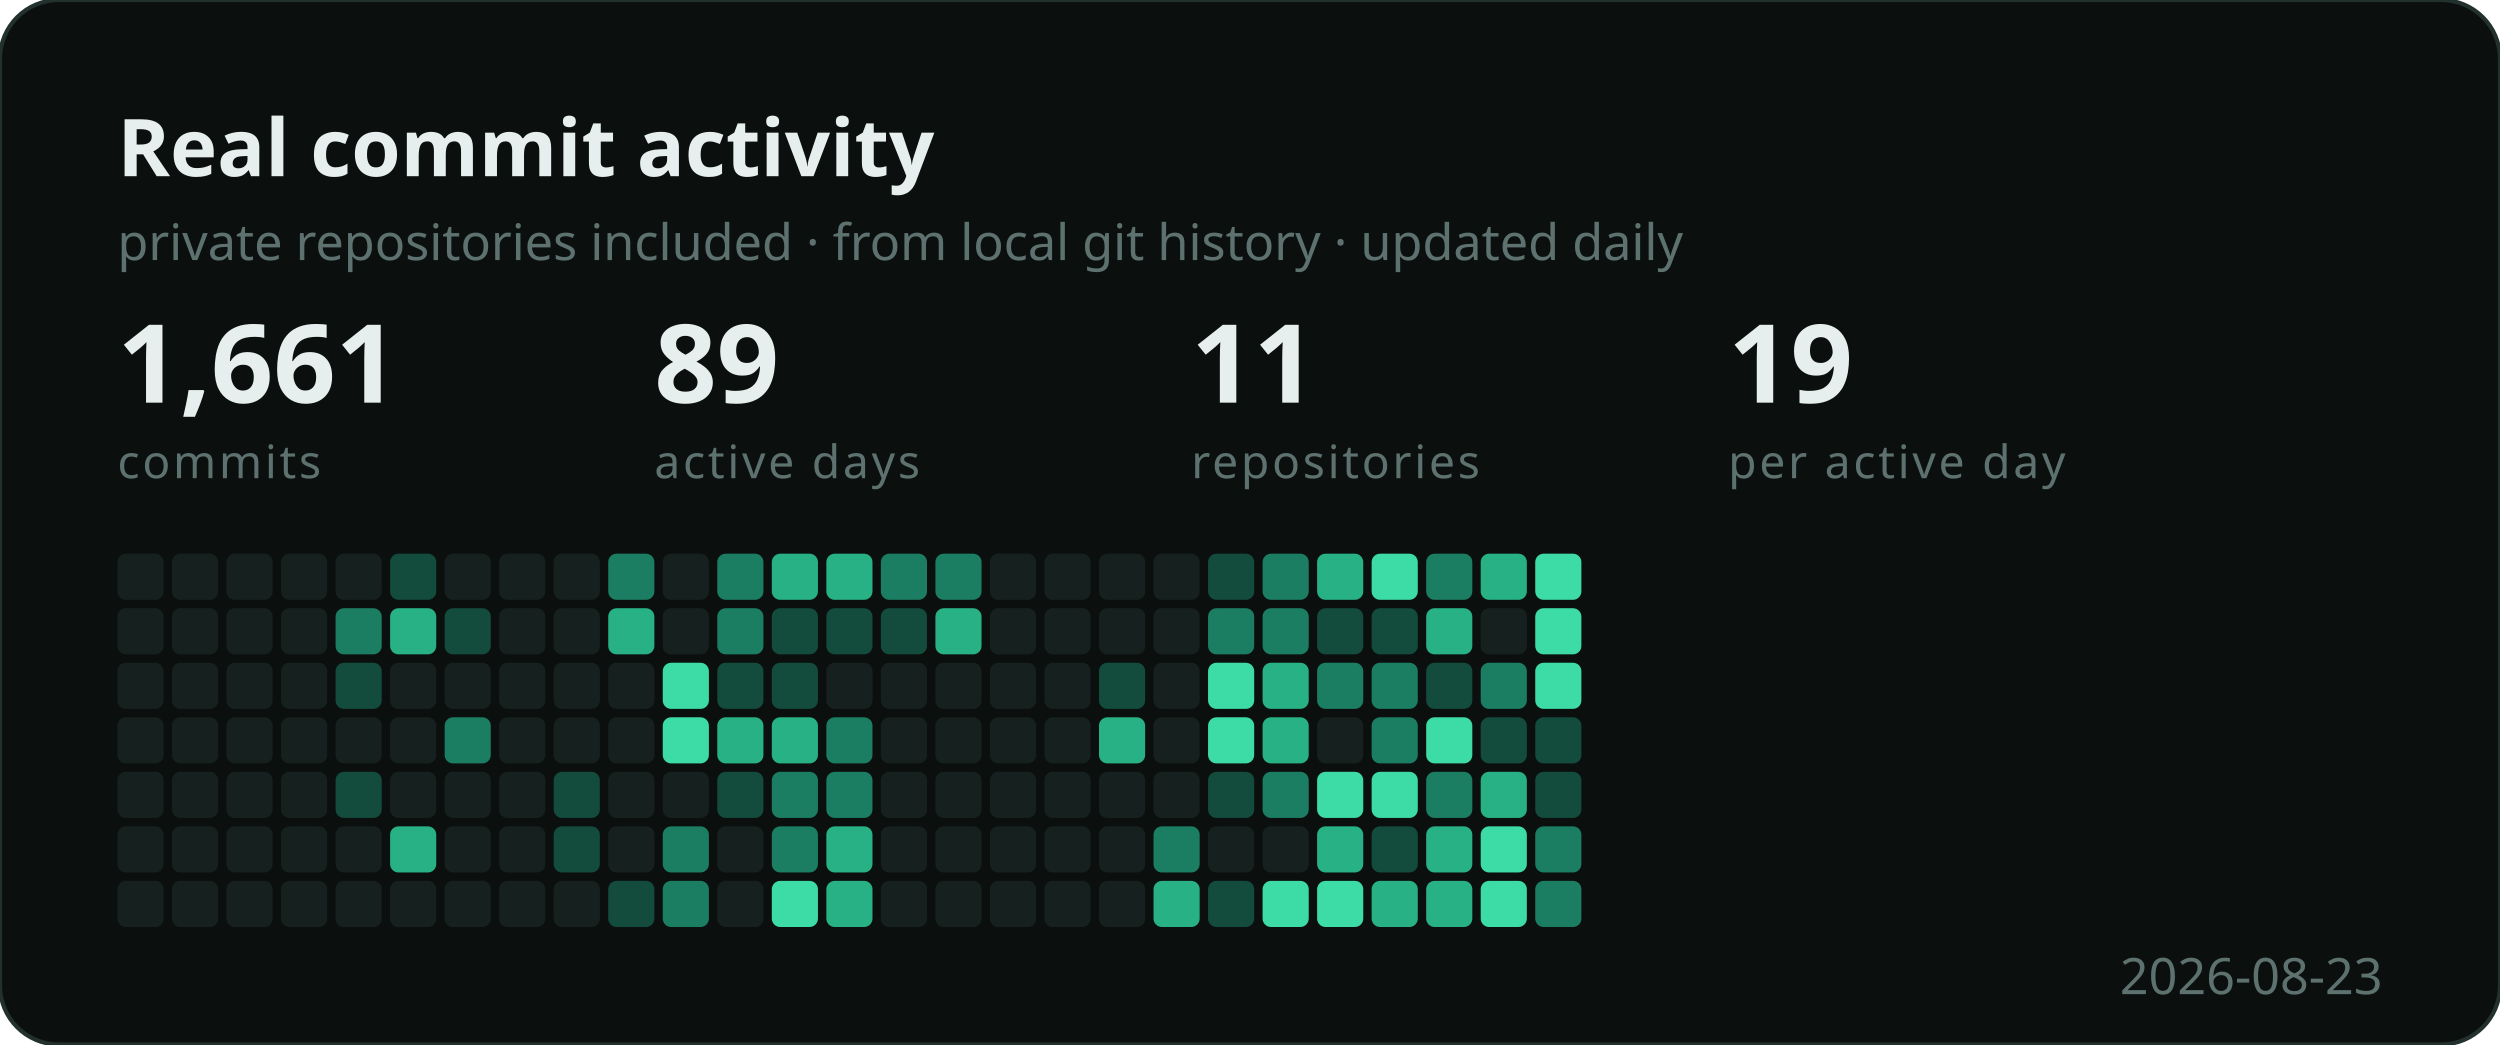
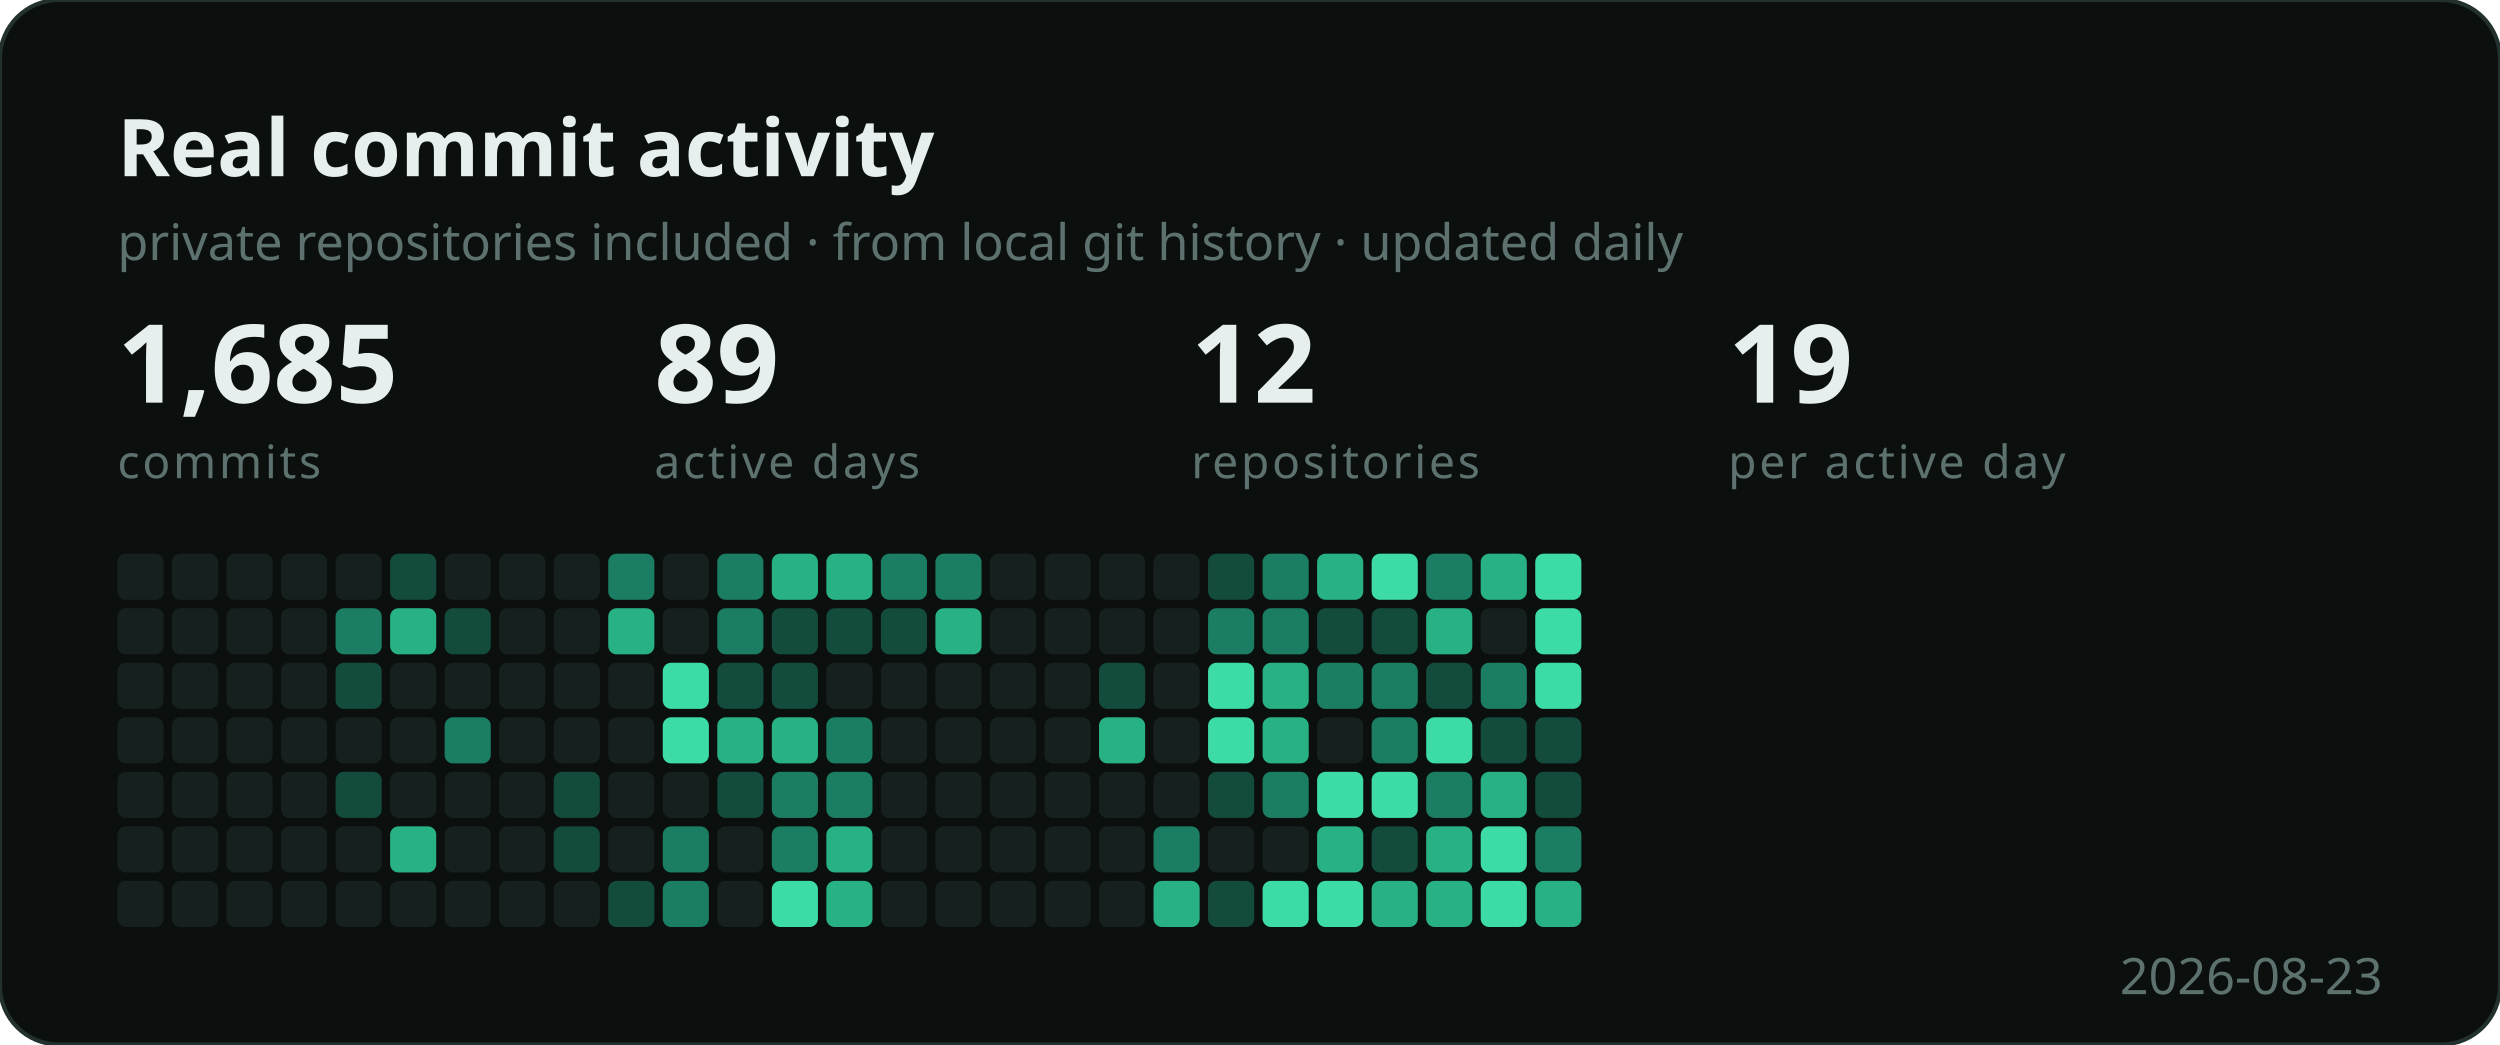
<svg xmlns="http://www.w3.org/2000/svg" width="596" height="249" viewBox="0 0 596 249" role="img" aria-label="Geliştirici aktivitesi">
  <style>
    .b { font: 700 19px "Segoe UI", Ubuntu, sans-serif; fill: #e6efed; }
    .s { font: 400 12px "Segoe UI", Ubuntu, sans-serif; fill: #5d716e; }
    .n { font: 700 26px "Segoe UI", Ubuntu, sans-serif; fill: #e6efed; }
    .e { font: 400 11px "Segoe UI", Ubuntu, sans-serif; fill: #5d716e;
          letter-spacing: .06em; text-transform: uppercase; }
  </style>
  <rect width="596" height="249" rx="14" fill="#0b0f0e" stroke="#22302e" />
  <text x="28" y="42" class="b">Real commit activity</text>
  <text x="28" y="62" class="s">private repositories included · from local git history · updated daily</text>
-   <text x="28" y="96" class="n">1,661</text>
+   <text x="28" y="96" class="n">1,685</text>
  <text x="28" y="114" class="e">commits</text>
  <text x="156" y="96" class="n">89</text>
  <text x="156" y="114" class="e">active days</text>
-   <text x="284" y="96" class="n">11</text>
+   <text x="284" y="96" class="n">12</text>
  <text x="284" y="114" class="e">repositories</text>
  <text x="412" y="96" class="n">19</text>
  <text x="412" y="114" class="e">per active day</text>
  <g transform="translate(28,132)">
    <rect x="0" y="0" width="11" height="11" rx="2" fill="#16211f" />
    <rect x="0" y="13" width="11" height="11" rx="2" fill="#16211f" />
    <rect x="0" y="26" width="11" height="11" rx="2" fill="#16211f" />
    <rect x="0" y="39" width="11" height="11" rx="2" fill="#16211f" />
    <rect x="0" y="52" width="11" height="11" rx="2" fill="#16211f" />
    <rect x="0" y="65" width="11" height="11" rx="2" fill="#16211f" />
    <rect x="0" y="78" width="11" height="11" rx="2" fill="#16211f" />
    <rect x="13" y="0" width="11" height="11" rx="2" fill="#16211f" />
    <rect x="13" y="13" width="11" height="11" rx="2" fill="#16211f" />
    <rect x="13" y="26" width="11" height="11" rx="2" fill="#16211f" />
    <rect x="13" y="39" width="11" height="11" rx="2" fill="#16211f" />
    <rect x="13" y="52" width="11" height="11" rx="2" fill="#16211f" />
    <rect x="13" y="65" width="11" height="11" rx="2" fill="#16211f" />
    <rect x="13" y="78" width="11" height="11" rx="2" fill="#16211f" />
    <rect x="26" y="0" width="11" height="11" rx="2" fill="#16211f" />
    <rect x="26" y="13" width="11" height="11" rx="2" fill="#16211f" />
    <rect x="26" y="26" width="11" height="11" rx="2" fill="#16211f" />
    <rect x="26" y="39" width="11" height="11" rx="2" fill="#16211f" />
    <rect x="26" y="52" width="11" height="11" rx="2" fill="#16211f" />
    <rect x="26" y="65" width="11" height="11" rx="2" fill="#16211f" />
    <rect x="26" y="78" width="11" height="11" rx="2" fill="#16211f" />
    <rect x="39" y="0" width="11" height="11" rx="2" fill="#16211f" />
    <rect x="39" y="13" width="11" height="11" rx="2" fill="#16211f" />
    <rect x="39" y="26" width="11" height="11" rx="2" fill="#16211f" />
    <rect x="39" y="39" width="11" height="11" rx="2" fill="#16211f" />
    <rect x="39" y="52" width="11" height="11" rx="2" fill="#16211f" />
    <rect x="39" y="65" width="11" height="11" rx="2" fill="#16211f" />
    <rect x="39" y="78" width="11" height="11" rx="2" fill="#16211f" />
    <rect x="52" y="0" width="11" height="11" rx="2" fill="#16211f" />
    <rect x="52" y="13" width="11" height="11" rx="2" fill="#1b7d61" />
    <rect x="52" y="26" width="11" height="11" rx="2" fill="#134b3c" />
    <rect x="52" y="39" width="11" height="11" rx="2" fill="#16211f" />
    <rect x="52" y="52" width="11" height="11" rx="2" fill="#134b3c" />
    <rect x="52" y="65" width="11" height="11" rx="2" fill="#16211f" />
    <rect x="52" y="78" width="11" height="11" rx="2" fill="#16211f" />
    <rect x="65" y="0" width="11" height="11" rx="2" fill="#134b3c" />
    <rect x="65" y="13" width="11" height="11" rx="2" fill="#28b184" />
    <rect x="65" y="26" width="11" height="11" rx="2" fill="#16211f" />
    <rect x="65" y="39" width="11" height="11" rx="2" fill="#16211f" />
    <rect x="65" y="52" width="11" height="11" rx="2" fill="#16211f" />
    <rect x="65" y="65" width="11" height="11" rx="2" fill="#28b184" />
    <rect x="65" y="78" width="11" height="11" rx="2" fill="#16211f" />
    <rect x="78" y="0" width="11" height="11" rx="2" fill="#16211f" />
    <rect x="78" y="13" width="11" height="11" rx="2" fill="#134b3c" />
    <rect x="78" y="26" width="11" height="11" rx="2" fill="#16211f" />
    <rect x="78" y="39" width="11" height="11" rx="2" fill="#1b7d61" />
    <rect x="78" y="52" width="11" height="11" rx="2" fill="#16211f" />
    <rect x="78" y="65" width="11" height="11" rx="2" fill="#16211f" />
    <rect x="78" y="78" width="11" height="11" rx="2" fill="#16211f" />
    <rect x="91" y="0" width="11" height="11" rx="2" fill="#16211f" />
    <rect x="91" y="13" width="11" height="11" rx="2" fill="#16211f" />
    <rect x="91" y="26" width="11" height="11" rx="2" fill="#16211f" />
    <rect x="91" y="39" width="11" height="11" rx="2" fill="#16211f" />
    <rect x="91" y="52" width="11" height="11" rx="2" fill="#16211f" />
    <rect x="91" y="65" width="11" height="11" rx="2" fill="#16211f" />
    <rect x="91" y="78" width="11" height="11" rx="2" fill="#16211f" />
    <rect x="104" y="0" width="11" height="11" rx="2" fill="#16211f" />
    <rect x="104" y="13" width="11" height="11" rx="2" fill="#16211f" />
    <rect x="104" y="26" width="11" height="11" rx="2" fill="#16211f" />
    <rect x="104" y="39" width="11" height="11" rx="2" fill="#16211f" />
    <rect x="104" y="52" width="11" height="11" rx="2" fill="#134b3c" />
    <rect x="104" y="65" width="11" height="11" rx="2" fill="#134b3c" />
    <rect x="104" y="78" width="11" height="11" rx="2" fill="#16211f" />
    <rect x="117" y="0" width="11" height="11" rx="2" fill="#1b7d61" />
    <rect x="117" y="13" width="11" height="11" rx="2" fill="#28b184" />
    <rect x="117" y="26" width="11" height="11" rx="2" fill="#16211f" />
    <rect x="117" y="39" width="11" height="11" rx="2" fill="#16211f" />
    <rect x="117" y="52" width="11" height="11" rx="2" fill="#16211f" />
    <rect x="117" y="65" width="11" height="11" rx="2" fill="#16211f" />
    <rect x="117" y="78" width="11" height="11" rx="2" fill="#134b3c" />
    <rect x="130" y="0" width="11" height="11" rx="2" fill="#16211f" />
    <rect x="130" y="13" width="11" height="11" rx="2" fill="#16211f" />
    <rect x="130" y="26" width="11" height="11" rx="2" fill="#3ddba6" />
    <rect x="130" y="39" width="11" height="11" rx="2" fill="#3ddba6" />
    <rect x="130" y="52" width="11" height="11" rx="2" fill="#16211f" />
    <rect x="130" y="65" width="11" height="11" rx="2" fill="#1b7d61" />
    <rect x="130" y="78" width="11" height="11" rx="2" fill="#1b7d61" />
    <rect x="143" y="0" width="11" height="11" rx="2" fill="#1b7d61" />
    <rect x="143" y="13" width="11" height="11" rx="2" fill="#1b7d61" />
    <rect x="143" y="26" width="11" height="11" rx="2" fill="#134b3c" />
    <rect x="143" y="39" width="11" height="11" rx="2" fill="#28b184" />
    <rect x="143" y="52" width="11" height="11" rx="2" fill="#134b3c" />
    <rect x="143" y="65" width="11" height="11" rx="2" fill="#16211f" />
    <rect x="143" y="78" width="11" height="11" rx="2" fill="#16211f" />
    <rect x="156" y="0" width="11" height="11" rx="2" fill="#28b184" />
    <rect x="156" y="13" width="11" height="11" rx="2" fill="#134b3c" />
    <rect x="156" y="26" width="11" height="11" rx="2" fill="#134b3c" />
    <rect x="156" y="39" width="11" height="11" rx="2" fill="#28b184" />
    <rect x="156" y="52" width="11" height="11" rx="2" fill="#1b7d61" />
    <rect x="156" y="65" width="11" height="11" rx="2" fill="#1b7d61" />
    <rect x="156" y="78" width="11" height="11" rx="2" fill="#3ddba6" />
    <rect x="169" y="0" width="11" height="11" rx="2" fill="#28b184" />
    <rect x="169" y="13" width="11" height="11" rx="2" fill="#134b3c" />
    <rect x="169" y="26" width="11" height="11" rx="2" fill="#16211f" />
    <rect x="169" y="39" width="11" height="11" rx="2" fill="#1b7d61" />
    <rect x="169" y="52" width="11" height="11" rx="2" fill="#1b7d61" />
    <rect x="169" y="65" width="11" height="11" rx="2" fill="#28b184" />
    <rect x="169" y="78" width="11" height="11" rx="2" fill="#28b184" />
    <rect x="182" y="0" width="11" height="11" rx="2" fill="#1b7d61" />
    <rect x="182" y="13" width="11" height="11" rx="2" fill="#134b3c" />
    <rect x="182" y="26" width="11" height="11" rx="2" fill="#16211f" />
    <rect x="182" y="39" width="11" height="11" rx="2" fill="#16211f" />
    <rect x="182" y="52" width="11" height="11" rx="2" fill="#16211f" />
    <rect x="182" y="65" width="11" height="11" rx="2" fill="#16211f" />
    <rect x="182" y="78" width="11" height="11" rx="2" fill="#16211f" />
    <rect x="195" y="0" width="11" height="11" rx="2" fill="#1b7d61" />
    <rect x="195" y="13" width="11" height="11" rx="2" fill="#28b184" />
    <rect x="195" y="26" width="11" height="11" rx="2" fill="#16211f" />
    <rect x="195" y="39" width="11" height="11" rx="2" fill="#16211f" />
    <rect x="195" y="52" width="11" height="11" rx="2" fill="#16211f" />
    <rect x="195" y="65" width="11" height="11" rx="2" fill="#16211f" />
    <rect x="195" y="78" width="11" height="11" rx="2" fill="#16211f" />
    <rect x="208" y="0" width="11" height="11" rx="2" fill="#16211f" />
    <rect x="208" y="13" width="11" height="11" rx="2" fill="#16211f" />
    <rect x="208" y="26" width="11" height="11" rx="2" fill="#16211f" />
    <rect x="208" y="39" width="11" height="11" rx="2" fill="#16211f" />
    <rect x="208" y="52" width="11" height="11" rx="2" fill="#16211f" />
    <rect x="208" y="65" width="11" height="11" rx="2" fill="#16211f" />
    <rect x="208" y="78" width="11" height="11" rx="2" fill="#16211f" />
    <rect x="221" y="0" width="11" height="11" rx="2" fill="#16211f" />
    <rect x="221" y="13" width="11" height="11" rx="2" fill="#16211f" />
    <rect x="221" y="26" width="11" height="11" rx="2" fill="#16211f" />
    <rect x="221" y="39" width="11" height="11" rx="2" fill="#16211f" />
    <rect x="221" y="52" width="11" height="11" rx="2" fill="#16211f" />
    <rect x="221" y="65" width="11" height="11" rx="2" fill="#16211f" />
    <rect x="221" y="78" width="11" height="11" rx="2" fill="#16211f" />
    <rect x="234" y="0" width="11" height="11" rx="2" fill="#16211f" />
    <rect x="234" y="13" width="11" height="11" rx="2" fill="#16211f" />
    <rect x="234" y="26" width="11" height="11" rx="2" fill="#134b3c" />
    <rect x="234" y="39" width="11" height="11" rx="2" fill="#28b184" />
    <rect x="234" y="52" width="11" height="11" rx="2" fill="#16211f" />
    <rect x="234" y="65" width="11" height="11" rx="2" fill="#16211f" />
    <rect x="234" y="78" width="11" height="11" rx="2" fill="#16211f" />
    <rect x="247" y="0" width="11" height="11" rx="2" fill="#16211f" />
    <rect x="247" y="13" width="11" height="11" rx="2" fill="#16211f" />
    <rect x="247" y="26" width="11" height="11" rx="2" fill="#16211f" />
    <rect x="247" y="39" width="11" height="11" rx="2" fill="#16211f" />
    <rect x="247" y="52" width="11" height="11" rx="2" fill="#16211f" />
    <rect x="247" y="65" width="11" height="11" rx="2" fill="#1b7d61" />
    <rect x="247" y="78" width="11" height="11" rx="2" fill="#28b184" />
    <rect x="260" y="0" width="11" height="11" rx="2" fill="#134b3c" />
    <rect x="260" y="13" width="11" height="11" rx="2" fill="#1b7d61" />
    <rect x="260" y="26" width="11" height="11" rx="2" fill="#3ddba6" />
    <rect x="260" y="39" width="11" height="11" rx="2" fill="#3ddba6" />
    <rect x="260" y="52" width="11" height="11" rx="2" fill="#134b3c" />
    <rect x="260" y="65" width="11" height="11" rx="2" fill="#16211f" />
    <rect x="260" y="78" width="11" height="11" rx="2" fill="#134b3c" />
    <rect x="273" y="0" width="11" height="11" rx="2" fill="#1b7d61" />
    <rect x="273" y="13" width="11" height="11" rx="2" fill="#1b7d61" />
    <rect x="273" y="26" width="11" height="11" rx="2" fill="#28b184" />
    <rect x="273" y="39" width="11" height="11" rx="2" fill="#28b184" />
    <rect x="273" y="52" width="11" height="11" rx="2" fill="#1b7d61" />
    <rect x="273" y="65" width="11" height="11" rx="2" fill="#16211f" />
    <rect x="273" y="78" width="11" height="11" rx="2" fill="#3ddba6" />
    <rect x="286" y="0" width="11" height="11" rx="2" fill="#28b184" />
    <rect x="286" y="13" width="11" height="11" rx="2" fill="#134b3c" />
    <rect x="286" y="26" width="11" height="11" rx="2" fill="#1b7d61" />
    <rect x="286" y="39" width="11" height="11" rx="2" fill="#16211f" />
    <rect x="286" y="52" width="11" height="11" rx="2" fill="#3ddba6" />
    <rect x="286" y="65" width="11" height="11" rx="2" fill="#28b184" />
    <rect x="286" y="78" width="11" height="11" rx="2" fill="#3ddba6" />
    <rect x="299" y="0" width="11" height="11" rx="2" fill="#3ddba6" />
    <rect x="299" y="13" width="11" height="11" rx="2" fill="#134b3c" />
    <rect x="299" y="26" width="11" height="11" rx="2" fill="#1b7d61" />
    <rect x="299" y="39" width="11" height="11" rx="2" fill="#1b7d61" />
    <rect x="299" y="52" width="11" height="11" rx="2" fill="#3ddba6" />
    <rect x="299" y="65" width="11" height="11" rx="2" fill="#134b3c" />
    <rect x="299" y="78" width="11" height="11" rx="2" fill="#28b184" />
    <rect x="312" y="0" width="11" height="11" rx="2" fill="#1b7d61" />
    <rect x="312" y="13" width="11" height="11" rx="2" fill="#28b184" />
    <rect x="312" y="26" width="11" height="11" rx="2" fill="#134b3c" />
    <rect x="312" y="39" width="11" height="11" rx="2" fill="#3ddba6" />
    <rect x="312" y="52" width="11" height="11" rx="2" fill="#1b7d61" />
    <rect x="312" y="65" width="11" height="11" rx="2" fill="#28b184" />
    <rect x="312" y="78" width="11" height="11" rx="2" fill="#28b184" />
    <rect x="325" y="0" width="11" height="11" rx="2" fill="#28b184" />
    <rect x="325" y="13" width="11" height="11" rx="2" fill="#16211f" />
    <rect x="325" y="26" width="11" height="11" rx="2" fill="#1b7d61" />
    <rect x="325" y="39" width="11" height="11" rx="2" fill="#134b3c" />
    <rect x="325" y="52" width="11" height="11" rx="2" fill="#28b184" />
    <rect x="325" y="65" width="11" height="11" rx="2" fill="#3ddba6" />
    <rect x="325" y="78" width="11" height="11" rx="2" fill="#3ddba6" />
    <rect x="338" y="0" width="11" height="11" rx="2" fill="#3ddba6" />
    <rect x="338" y="13" width="11" height="11" rx="2" fill="#3ddba6" />
    <rect x="338" y="26" width="11" height="11" rx="2" fill="#3ddba6" />
    <rect x="338" y="39" width="11" height="11" rx="2" fill="#134b3c" />
    <rect x="338" y="52" width="11" height="11" rx="2" fill="#134b3c" />
    <rect x="338" y="65" width="11" height="11" rx="2" fill="#1b7d61" />
-     <rect x="338" y="78" width="11" height="11" rx="2" fill="#1b7d61" />
+     <rect x="338" y="78" width="11" height="11" rx="2" fill="#28b184" />
  </g>
  <text x="568" y="237" class="s" text-anchor="end">2026-08-23</text>
</svg>
